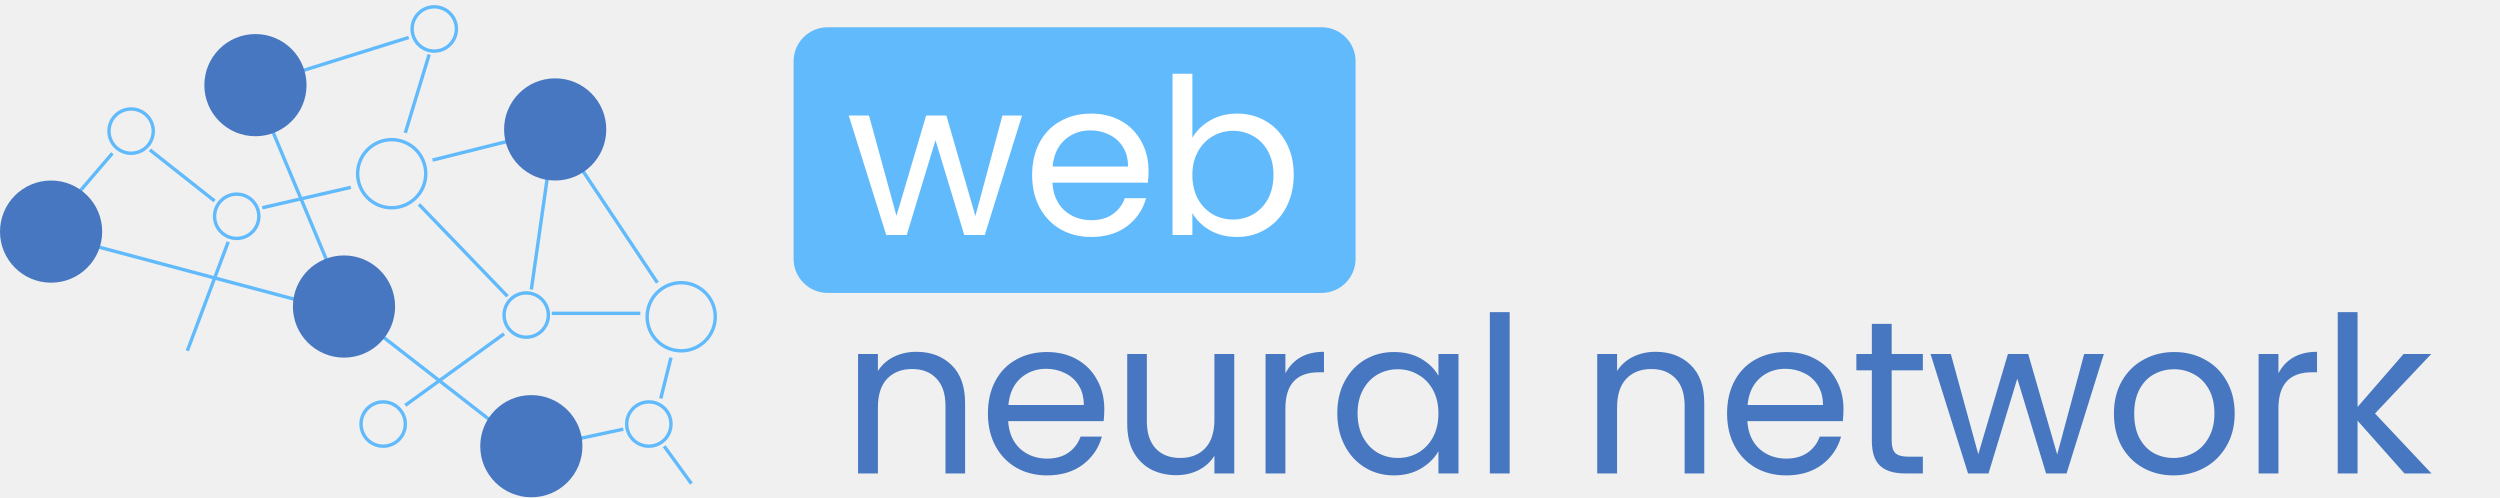
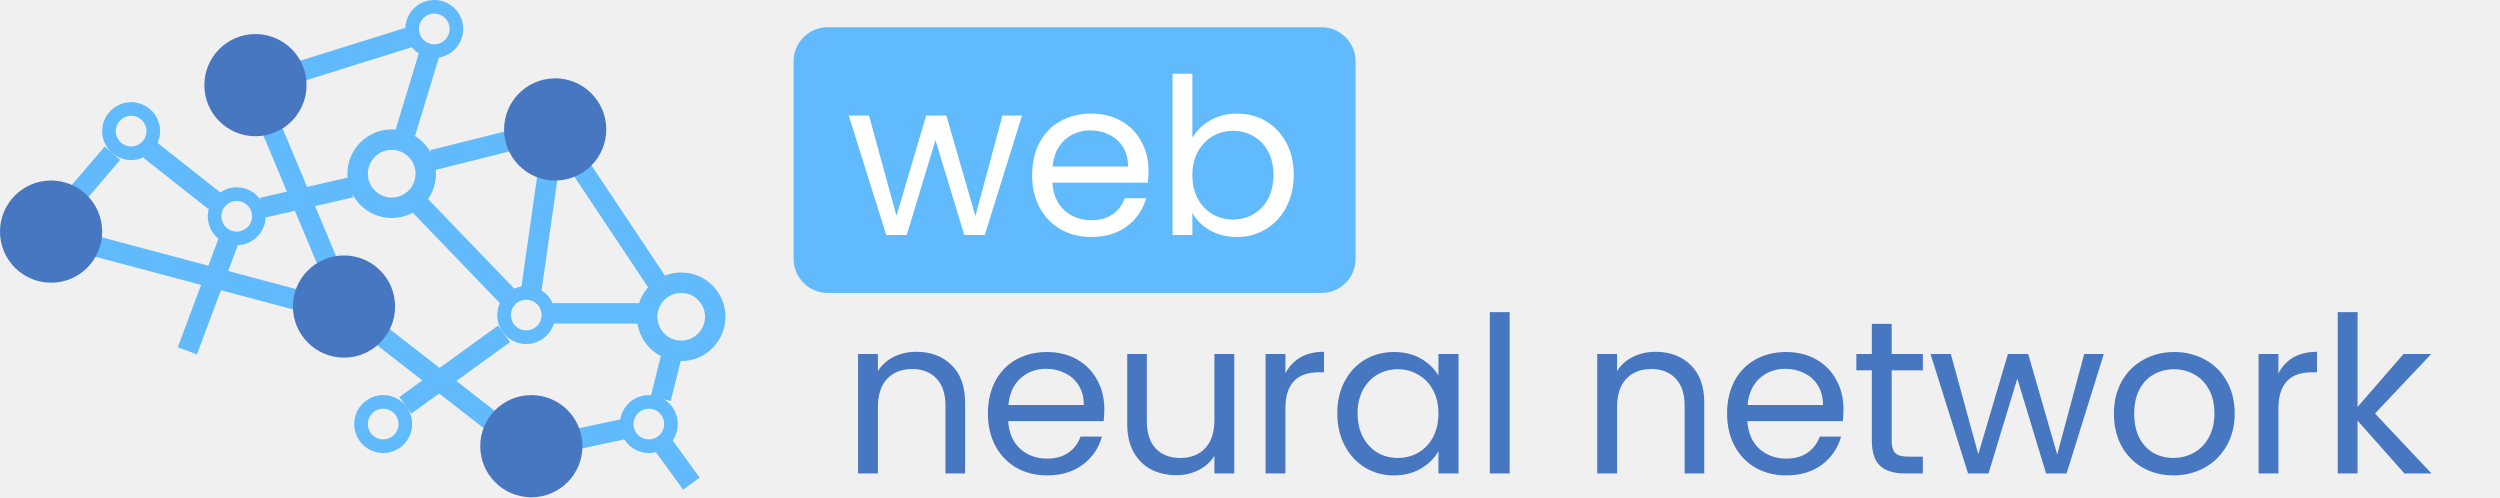
<svg xmlns="http://www.w3.org/2000/svg" width="734" height="146" viewBox="0 0 734 146" fill="none">
  <path d="M269.016 103.288C273.283 103.288 276.739 104.589 279.384 107.192C282.029 109.752 283.352 113.464 283.352 118.328V139H277.592V119.16C277.592 115.661 276.717 112.995 274.968 111.16C273.219 109.283 270.829 108.344 267.8 108.344C264.728 108.344 262.275 109.304 260.44 111.224C258.648 113.144 257.752 115.939 257.752 119.608V139H251.928V103.928H257.752V108.92C258.904 107.128 260.461 105.741 262.424 104.76C264.429 103.779 266.627 103.288 269.016 103.288ZM324.226 120.12C324.226 121.229 324.162 122.403 324.034 123.64H296.002C296.215 127.096 297.388 129.805 299.522 131.768C301.698 133.688 304.322 134.648 307.394 134.648C309.911 134.648 312.002 134.072 313.666 132.92C315.372 131.725 316.567 130.147 317.25 128.184H323.522C322.583 131.555 320.706 134.307 317.89 136.44C315.074 138.531 311.575 139.576 307.394 139.576C304.066 139.576 301.079 138.829 298.434 137.336C295.831 135.843 293.783 133.731 292.29 131C290.796 128.227 290.05 125.027 290.05 121.4C290.05 117.773 290.775 114.595 292.226 111.864C293.676 109.133 295.703 107.043 298.306 105.592C300.951 104.099 303.98 103.352 307.394 103.352C310.722 103.352 313.666 104.077 316.226 105.528C318.786 106.979 320.748 108.984 322.114 111.544C323.522 114.061 324.226 116.92 324.226 120.12ZM318.21 118.904C318.21 116.685 317.719 114.787 316.738 113.208C315.756 111.587 314.412 110.371 312.706 109.56C311.042 108.707 309.186 108.28 307.138 108.28C304.194 108.28 301.676 109.219 299.586 111.096C297.538 112.973 296.364 115.576 296.066 118.904H318.21ZM362.377 103.928V139H356.553V133.816C355.444 135.608 353.886 137.016 351.881 138.04C349.918 139.021 347.742 139.512 345.353 139.512C342.622 139.512 340.169 138.957 337.993 137.848C335.817 136.696 334.089 134.989 332.809 132.728C331.572 130.467 330.953 127.715 330.953 124.472V103.928H336.713V123.704C336.713 127.16 337.588 129.827 339.337 131.704C341.086 133.539 343.476 134.456 346.505 134.456C349.62 134.456 352.073 133.496 353.865 131.576C355.657 129.656 356.553 126.861 356.553 123.192V103.928H362.377ZM377.395 109.624C378.419 107.619 379.869 106.061 381.747 104.952C383.667 103.843 385.992 103.288 388.723 103.288V109.304H387.187C380.659 109.304 377.395 112.845 377.395 119.928V139H371.571V103.928H377.395V109.624ZM392.63 121.336C392.63 117.752 393.355 114.616 394.806 111.928C396.256 109.197 398.24 107.085 400.758 105.592C403.318 104.099 406.155 103.352 409.27 103.352C412.342 103.352 415.008 104.013 417.27 105.336C419.531 106.659 421.216 108.323 422.326 110.328V103.928H428.214V139H422.326V132.472C421.174 134.52 419.446 136.227 417.142 137.592C414.88 138.915 412.235 139.576 409.206 139.576C406.091 139.576 403.275 138.808 400.758 137.272C398.24 135.736 396.256 133.581 394.806 130.808C393.355 128.035 392.63 124.877 392.63 121.336ZM422.326 121.4C422.326 118.755 421.792 116.451 420.726 114.488C419.659 112.525 418.208 111.032 416.374 110.008C414.582 108.941 412.598 108.408 410.422 108.408C408.246 108.408 406.262 108.92 404.47 109.944C402.678 110.968 401.248 112.461 400.182 114.424C399.115 116.387 398.582 118.691 398.582 121.336C398.582 124.024 399.115 126.371 400.182 128.376C401.248 130.339 402.678 131.853 404.47 132.92C406.262 133.944 408.246 134.456 410.422 134.456C412.598 134.456 414.582 133.944 416.374 132.92C418.208 131.853 419.659 130.339 420.726 128.376C421.792 126.371 422.326 124.045 422.326 121.4ZM443.24 91.64V139H437.416V91.64H443.24ZM486.036 103.288C490.303 103.288 493.759 104.589 496.404 107.192C499.049 109.752 500.372 113.464 500.372 118.328V139H494.612V119.16C494.612 115.661 493.737 112.995 491.988 111.16C490.239 109.283 487.849 108.344 484.82 108.344C481.748 108.344 479.295 109.304 477.46 111.224C475.668 113.144 474.772 115.939 474.772 119.608V139H468.948V103.928H474.772V108.92C475.924 107.128 477.481 105.741 479.444 104.76C481.449 103.779 483.647 103.288 486.036 103.288ZM541.246 120.12C541.246 121.229 541.182 122.403 541.054 123.64H513.022C513.235 127.096 514.408 129.805 516.542 131.768C518.718 133.688 521.342 134.648 524.414 134.648C526.931 134.648 529.022 134.072 530.686 132.92C532.392 131.725 533.587 130.147 534.27 128.184H540.542C539.603 131.555 537.726 134.307 534.91 136.44C532.094 138.531 528.595 139.576 524.414 139.576C521.086 139.576 518.099 138.829 515.454 137.336C512.851 135.843 510.803 133.731 509.31 131C507.816 128.227 507.07 125.027 507.07 121.4C507.07 117.773 507.795 114.595 509.246 111.864C510.696 109.133 512.723 107.043 515.326 105.592C517.971 104.099 521 103.352 524.414 103.352C527.742 103.352 530.686 104.077 533.246 105.528C535.806 106.979 537.768 108.984 539.134 111.544C540.542 114.061 541.246 116.92 541.246 120.12ZM535.23 118.904C535.23 116.685 534.739 114.787 533.758 113.208C532.776 111.587 531.432 110.371 529.726 109.56C528.062 108.707 526.206 108.28 524.158 108.28C521.214 108.28 518.696 109.219 516.606 111.096C514.558 112.973 513.384 115.576 513.086 118.904H535.23ZM555.397 108.728V129.4C555.397 131.107 555.76 132.323 556.485 133.048C557.21 133.731 558.469 134.072 560.261 134.072H564.549V139H559.301C556.058 139 553.626 138.253 552.005 136.76C550.384 135.267 549.573 132.813 549.573 129.4V108.728H545.029V103.928H549.573V95.096H555.397V103.928H564.549V108.728H555.397ZM617.686 103.928L606.742 139H600.726L592.278 111.16L583.83 139H577.814L566.806 103.928H572.758L580.822 133.368L589.526 103.928H595.478L603.99 133.432L611.926 103.928H617.686ZM638.121 139.576C634.836 139.576 631.849 138.829 629.161 137.336C626.516 135.843 624.425 133.731 622.889 131C621.396 128.227 620.649 125.027 620.649 121.4C620.649 117.816 621.417 114.659 622.953 111.928C624.532 109.155 626.665 107.043 629.353 105.592C632.041 104.099 635.049 103.352 638.377 103.352C641.705 103.352 644.713 104.099 647.401 105.592C650.089 107.043 652.201 109.133 653.737 111.864C655.316 114.595 656.105 117.773 656.105 121.4C656.105 125.027 655.295 128.227 653.673 131C652.095 133.731 649.94 135.843 647.209 137.336C644.479 138.829 641.449 139.576 638.121 139.576ZM638.121 134.456C640.212 134.456 642.175 133.965 644.009 132.984C645.844 132.003 647.316 130.531 648.425 128.568C649.577 126.605 650.153 124.216 650.153 121.4C650.153 118.584 649.599 116.195 648.489 114.232C647.38 112.269 645.929 110.819 644.137 109.88C642.345 108.899 640.404 108.408 638.313 108.408C636.18 108.408 634.217 108.899 632.425 109.88C630.676 110.819 629.268 112.269 628.201 114.232C627.135 116.195 626.601 118.584 626.601 121.4C626.601 124.259 627.113 126.669 628.137 128.632C629.204 130.595 630.612 132.067 632.361 133.048C634.111 133.987 636.031 134.456 638.121 134.456ZM668.947 109.624C669.971 107.619 671.422 106.061 673.299 104.952C675.219 103.843 677.544 103.288 680.275 103.288V109.304H678.739C672.211 109.304 668.947 112.845 668.947 119.928V139H663.123V103.928H668.947V109.624ZM705.942 139L692.182 123.512V139H686.358V91.64H692.182V119.48L705.686 103.928H713.814L697.302 121.4L713.878 139H705.942Z" fill="#4777c0" />
  <path d="M233 18C233 12.477 237.477 8 243 8H388C393.523 8 398 12.477 398 18V76C398 81.523 393.523 86 388 86H243C237.477 86 233 81.523 233 76V18Z" fill="#61bafb" />
  <path d="M300.069 33.928L289.125 69H283.109L274.661 41.16L266.213 69H260.197L249.189 33.928H255.141L263.205 63.368L271.909 33.928H277.861L286.373 63.432L294.309 33.928H300.069ZM337.209 50.12C337.209 51.229 337.145 52.403 337.017 53.64H308.985C309.199 57.096 310.372 59.805 312.505 61.768C314.681 63.688 317.305 64.648 320.377 64.648C322.895 64.648 324.985 64.072 326.649 62.92C328.356 61.725 329.551 60.147 330.233 58.184H336.505C335.567 61.555 333.689 64.307 330.873 66.44C328.057 68.531 324.559 69.576 320.377 69.576C317.049 69.576 314.063 68.829 311.417 67.336C308.815 65.843 306.767 63.731 305.273 61C303.78 58.227 303.033 55.027 303.033 51.4C303.033 47.773 303.759 44.595 305.209 41.864C306.66 39.133 308.687 37.043 311.289 35.592C313.935 34.099 316.964 33.352 320.377 33.352C323.705 33.352 326.649 34.077 329.209 35.528C331.769 36.979 333.732 38.984 335.097 41.544C336.505 44.061 337.209 46.92 337.209 50.12ZM331.193 48.904C331.193 46.685 330.703 44.787 329.721 43.208C328.74 41.587 327.396 40.371 325.689 39.56C324.025 38.707 322.169 38.28 320.121 38.28C317.177 38.28 314.66 39.219 312.569 41.096C310.521 42.973 309.348 45.576 309.049 48.904H331.193ZM350.081 40.456C351.275 38.365 353.025 36.659 355.329 35.336C357.633 34.013 360.257 33.352 363.201 33.352C366.358 33.352 369.195 34.099 371.713 35.592C374.23 37.085 376.214 39.197 377.665 41.928C379.115 44.616 379.841 47.752 379.841 51.336C379.841 54.877 379.115 58.035 377.665 60.808C376.214 63.581 374.209 65.736 371.649 67.272C369.131 68.808 366.315 69.576 363.201 69.576C360.171 69.576 357.505 68.915 355.201 67.592C352.939 66.269 351.233 64.584 350.081 62.536V69H344.257V21.64H350.081V40.456ZM373.889 51.336C373.889 48.691 373.355 46.387 372.289 44.424C371.222 42.461 369.771 40.968 367.937 39.944C366.145 38.92 364.161 38.408 361.985 38.408C359.851 38.408 357.867 38.941 356.033 40.008C354.241 41.032 352.79 42.547 351.681 44.552C350.614 46.515 350.081 48.797 350.081 51.4C350.081 54.045 350.614 56.371 351.681 58.376C352.79 60.339 354.241 61.853 356.033 62.92C357.867 63.944 359.851 64.456 361.985 64.456C364.161 64.456 366.145 63.944 367.937 62.92C369.771 61.853 371.222 60.339 372.289 58.376C373.355 56.371 373.889 54.024 373.889 51.336Z" fill="white" />
-   <path d="M15 66L33 45" stroke="#61bafb" strokeWidth="6" strokeLinecap="round" />
-   <path d="M63 59L44 44" stroke="#61bafb" strokeWidth="6" strokeLinecap="round" />
-   <path d="M77 61L103 55" stroke="#61bafb" strokeWidth="6" strokeLinecap="round" />
-   <path d="M126 16L119 39" stroke="#61bafb" strokeWidth="6" strokeLinecap="round" />
-   <path d="M151 41L127 47" stroke="#61bafb" strokeWidth="6" strokeLinecap="round" />
-   <path d="M161 50L156 85" stroke="#61bafb" strokeWidth="6" strokeLinecap="round" />
-   <path d="M163 38L193 83" stroke="#61bafb" strokeWidth="6" strokeLinecap="round" />
-   <path d="M162 92L188 92" stroke="#61bafb" strokeWidth="6" strokeLinecap="round" />
-   <path d="M148 98L119 119" stroke="#61bafb" strokeWidth="6" strokeLinecap="round" />
-   <path d="M101 90L155 132" stroke="#61bafb" strokeWidth="6" strokeLinecap="round" />
-   <path d="M183 126L155 132" stroke="#61bafb" strokeWidth="6" strokeLinecap="round" />
-   <path d="M194 117L197 105" stroke="#61bafb" strokeWidth="6" strokeLinecap="round" />
-   <path d="M195 131L203 142" stroke="#61bafb" strokeWidth="6" strokeLinecap="round" />
-   <path d="M123 60L149 87" stroke="#61bafb" strokeWidth="6" strokeLinecap="round" />
-   <path d="M67 71L55 103" stroke="#61bafb" strokeWidth="6" strokeLinecap="round" />
-   <path d="M27 72L87 88" stroke="#61bafb" strokeWidth="6" strokeLinecap="round" />
-   <path d="M79 36L97 79" stroke="#61bafb" strokeWidth="6" strokeLinecap="round" />
-   <path d="M120 11L88 21" stroke="#61bafb" strokeWidth="6" strokeLinecap="round" />
-   <circle cx="38.5" cy="38.5" r="6.5" stroke="#61bafb" strokeWidth="4" />
-   <circle cx="69.5" cy="63.5" r="6.5" stroke="#61bafb" strokeWidth="4" />
-   <circle cx="127.5" cy="8.5" r="6.5" stroke="#61bafb" strokeWidth="4" />
-   <circle cx="154.5" cy="92.5" r="6.5" stroke="#61bafb" strokeWidth="4" />
-   <circle cx="112.5" cy="124.5" r="6.5" stroke="#61bafb" strokeWidth="4" />
-   <circle cx="190.5" cy="124.5" r="6.5" stroke="#61bafb" strokeWidth="4" />
-   <circle cx="200" cy="93" r="10" stroke="#61bafb" strokeWidth="6" />
-   <circle cx="115" cy="51" r="10" stroke="#61bafb" strokeWidth="6" />
+   <path d="M15 66L33 45" stroke="#61bafb" stroke-width="6" strokeWidth="6" strokeLinecap="round" />
+   <path d="M63 59L44 44" stroke="#61bafb" stroke-width="6" strokeWidth="6" strokeLinecap="round" />
+   <path d="M77 61L103 55" stroke="#61bafb" stroke-width="6" strokeWidth="6" strokeLinecap="round" />
+   <path d="M126 16L119 39" stroke="#61bafb" stroke-width="6" strokeWidth="6" strokeLinecap="round" />
+   <path d="M151 41L127 47" stroke="#61bafb" stroke-width="6" strokeWidth="6" strokeLinecap="round" />
+   <path d="M161 50L156 85" stroke="#61bafb" stroke-width="6" strokeWidth="6" strokeLinecap="round" />
+   <path d="M163 38L193 83" stroke="#61bafb" stroke-width="6" strokeWidth="6" strokeLinecap="round" />
+   <path d="M162 92L188 92" stroke="#61bafb" stroke-width="6" strokeWidth="6" strokeLinecap="round" />
+   <path d="M148 98L119 119" stroke="#61bafb" stroke-width="6" strokeWidth="6" strokeLinecap="round" />
+   <path d="M101 90L155 132" stroke="#61bafb" stroke-width="6" strokeWidth="6" strokeLinecap="round" />
+   <path d="M183 126L155 132" stroke="#61bafb" stroke-width="6" strokeWidth="6" strokeLinecap="round" />
+   <path d="M194 117L197 105" stroke="#61bafb" stroke-width="6" strokeWidth="6" strokeLinecap="round" />
+   <path d="M195 131L203 142" stroke="#61bafb" stroke-width="6" strokeWidth="6" strokeLinecap="round" />
+   <path d="M123 60L149 87" stroke="#61bafb" stroke-width="6" strokeWidth="6" strokeLinecap="round" />
+   <path d="M67 71L55 103" stroke="#61bafb" stroke-width="6" strokeWidth="6" strokeLinecap="round" />
+   <path d="M27 72L87 88" stroke="#61bafb" stroke-width="6" strokeWidth="6" strokeLinecap="round" />
+   <path d="M79 36L97 79" stroke="#61bafb" stroke-width="6" strokeWidth="6" strokeLinecap="round" />
+   <path d="M120 11L88 21" stroke="#61bafb" stroke-width="6" strokeWidth="6" strokeLinecap="round" />
+   <circle cx="38.5" cy="38.5" r="6.5" stroke="#61bafb" stroke-width="4" strokeWidth="4" />
+   <circle cx="69.5" cy="63.5" r="6.5" stroke="#61bafb" stroke-width="4" strokeWidth="4" />
+   <circle cx="127.5" cy="8.5" r="6.5" stroke="#61bafb" stroke-width="4" strokeWidth="4" />
+   <circle cx="154.5" cy="92.5" r="6.5" stroke="#61bafb" stroke-width="4" strokeWidth="4" />
+   <circle cx="112.5" cy="124.5" r="6.5" stroke="#61bafb" stroke-width="4" strokeWidth="4" />
+   <circle cx="190.5" cy="124.5" r="6.5" stroke="#61bafb" stroke-width="4" strokeWidth="4" />
+   <circle cx="200" cy="93" r="10" stroke="#61bafb" stroke-width="6" strokeWidth="6" />
+   <circle cx="115" cy="51" r="10" stroke="#61bafb" stroke-width="6" strokeWidth="6" />
  <circle cx="15" cy="68" r="15" fill="#4777c0" />
  <circle cx="75" cy="25" r="15" fill="#4777c0" />
  <circle cx="163" cy="38" r="15" fill="#4777c0" />
  <circle cx="101" cy="90" r="15" fill="#4777c0" />
  <circle cx="156" cy="131" r="15" fill="#4777c0" />
</svg>
